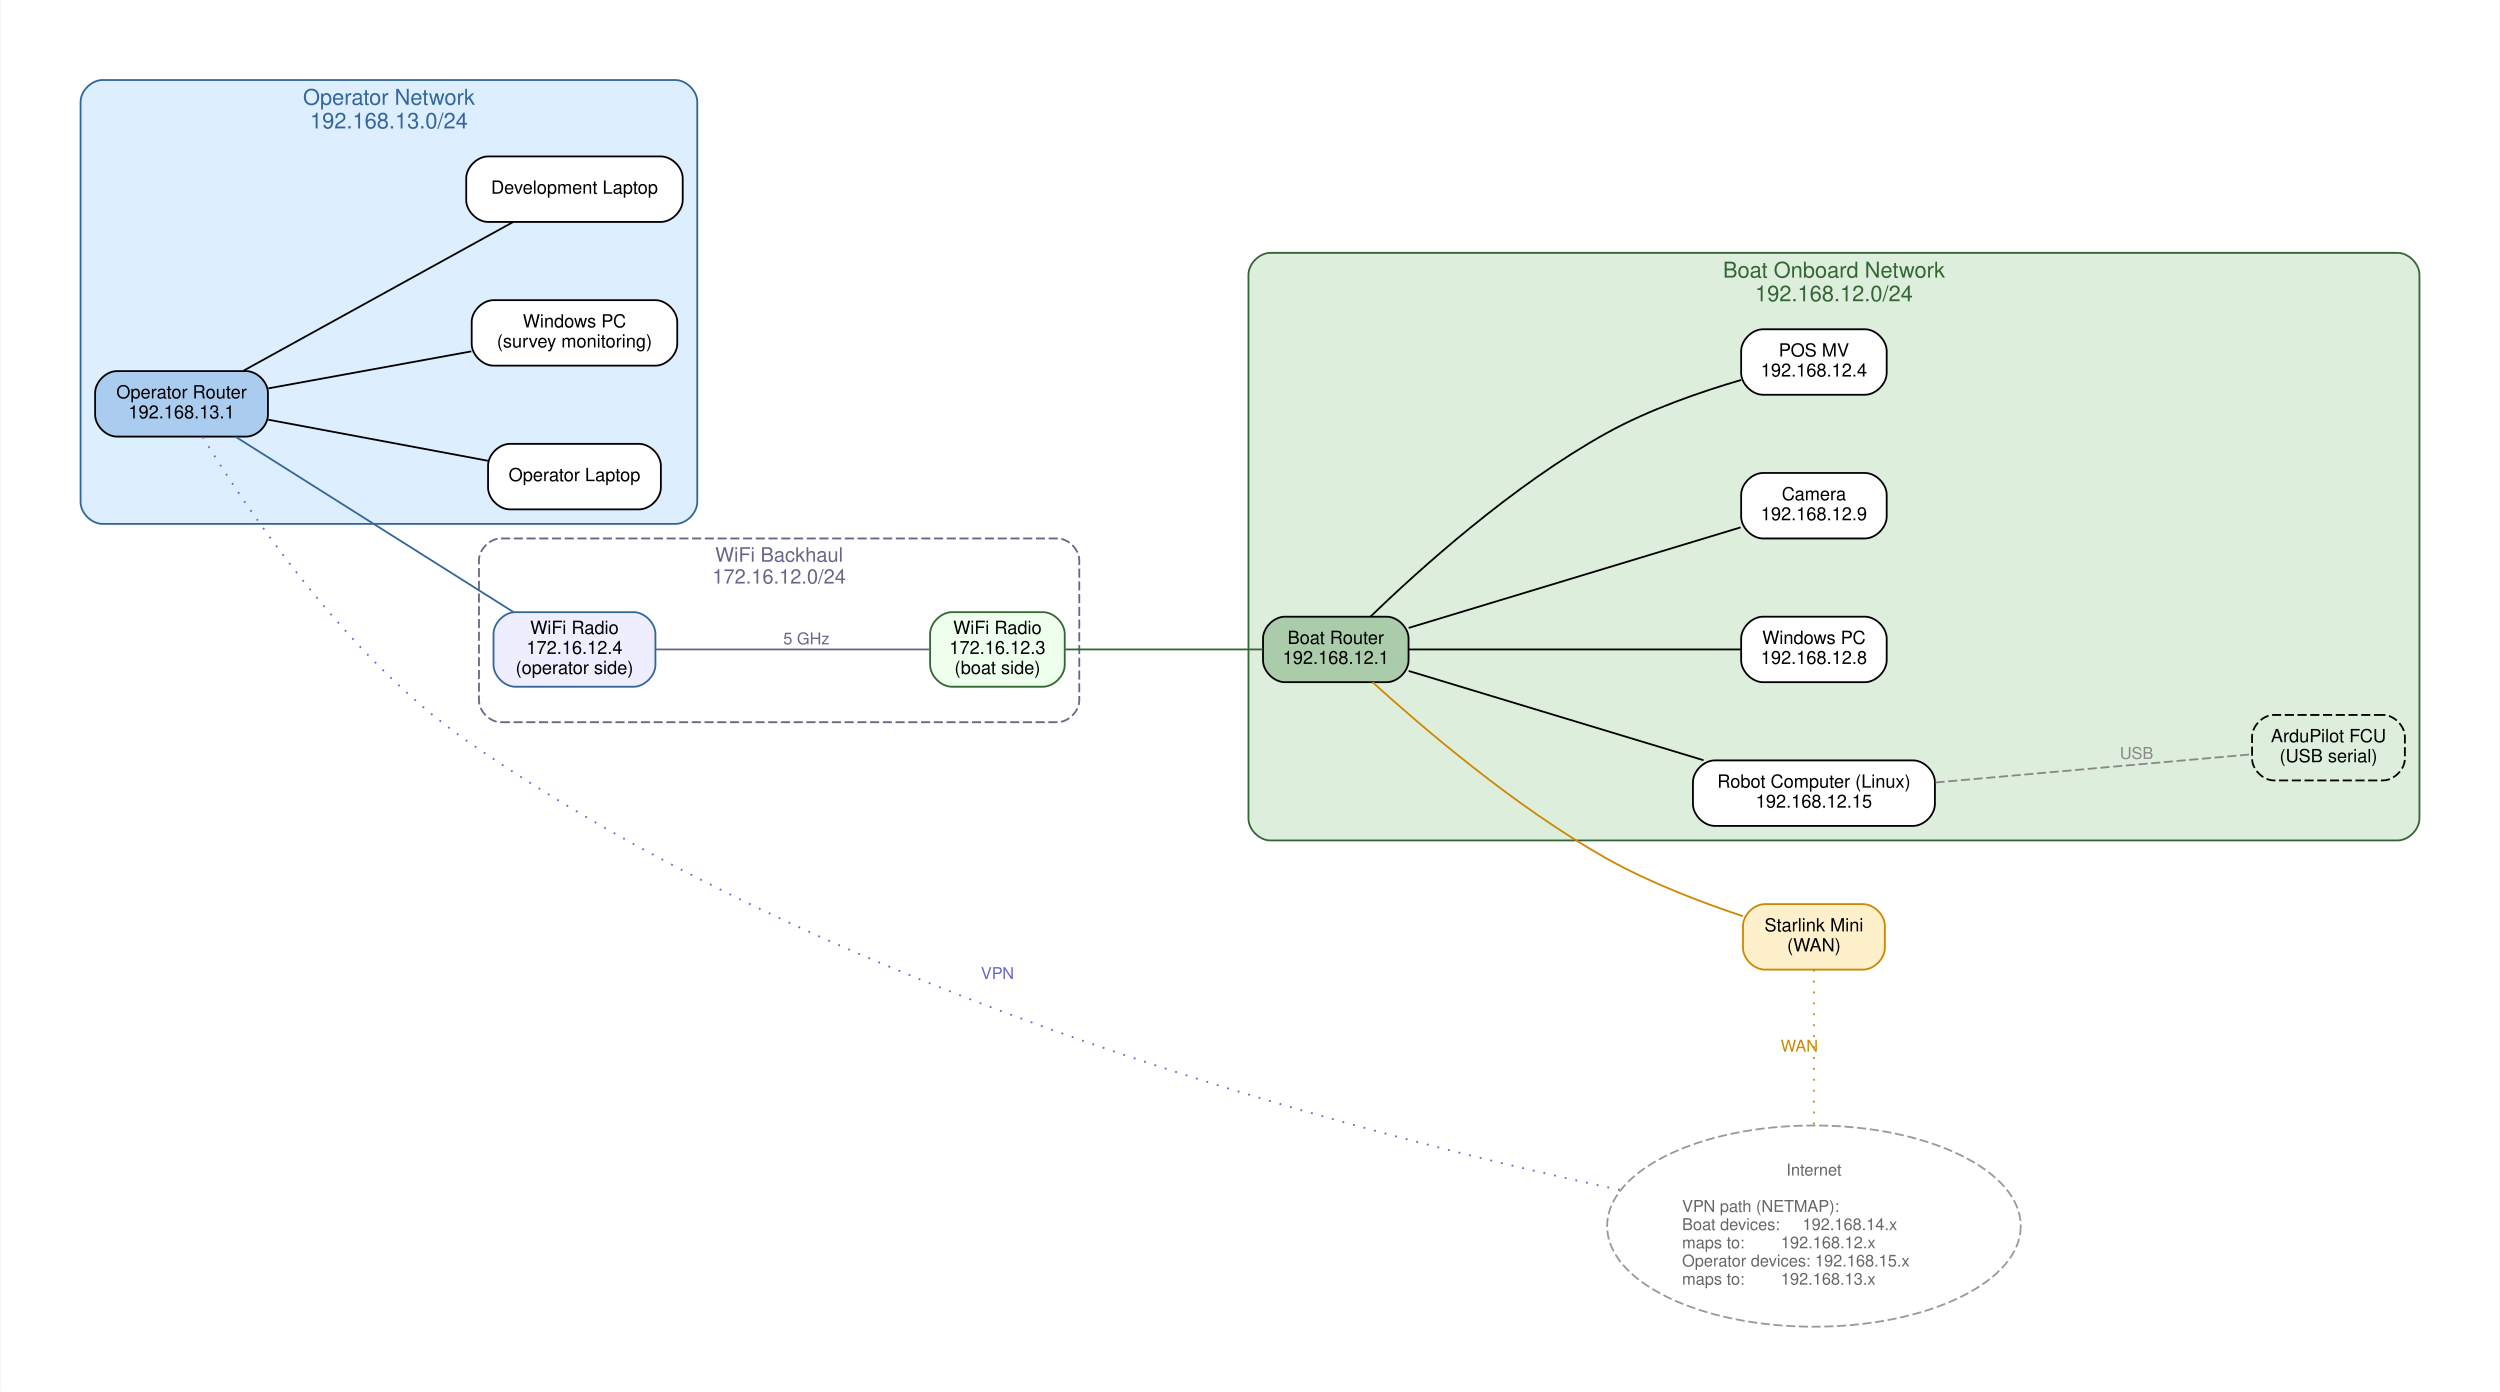
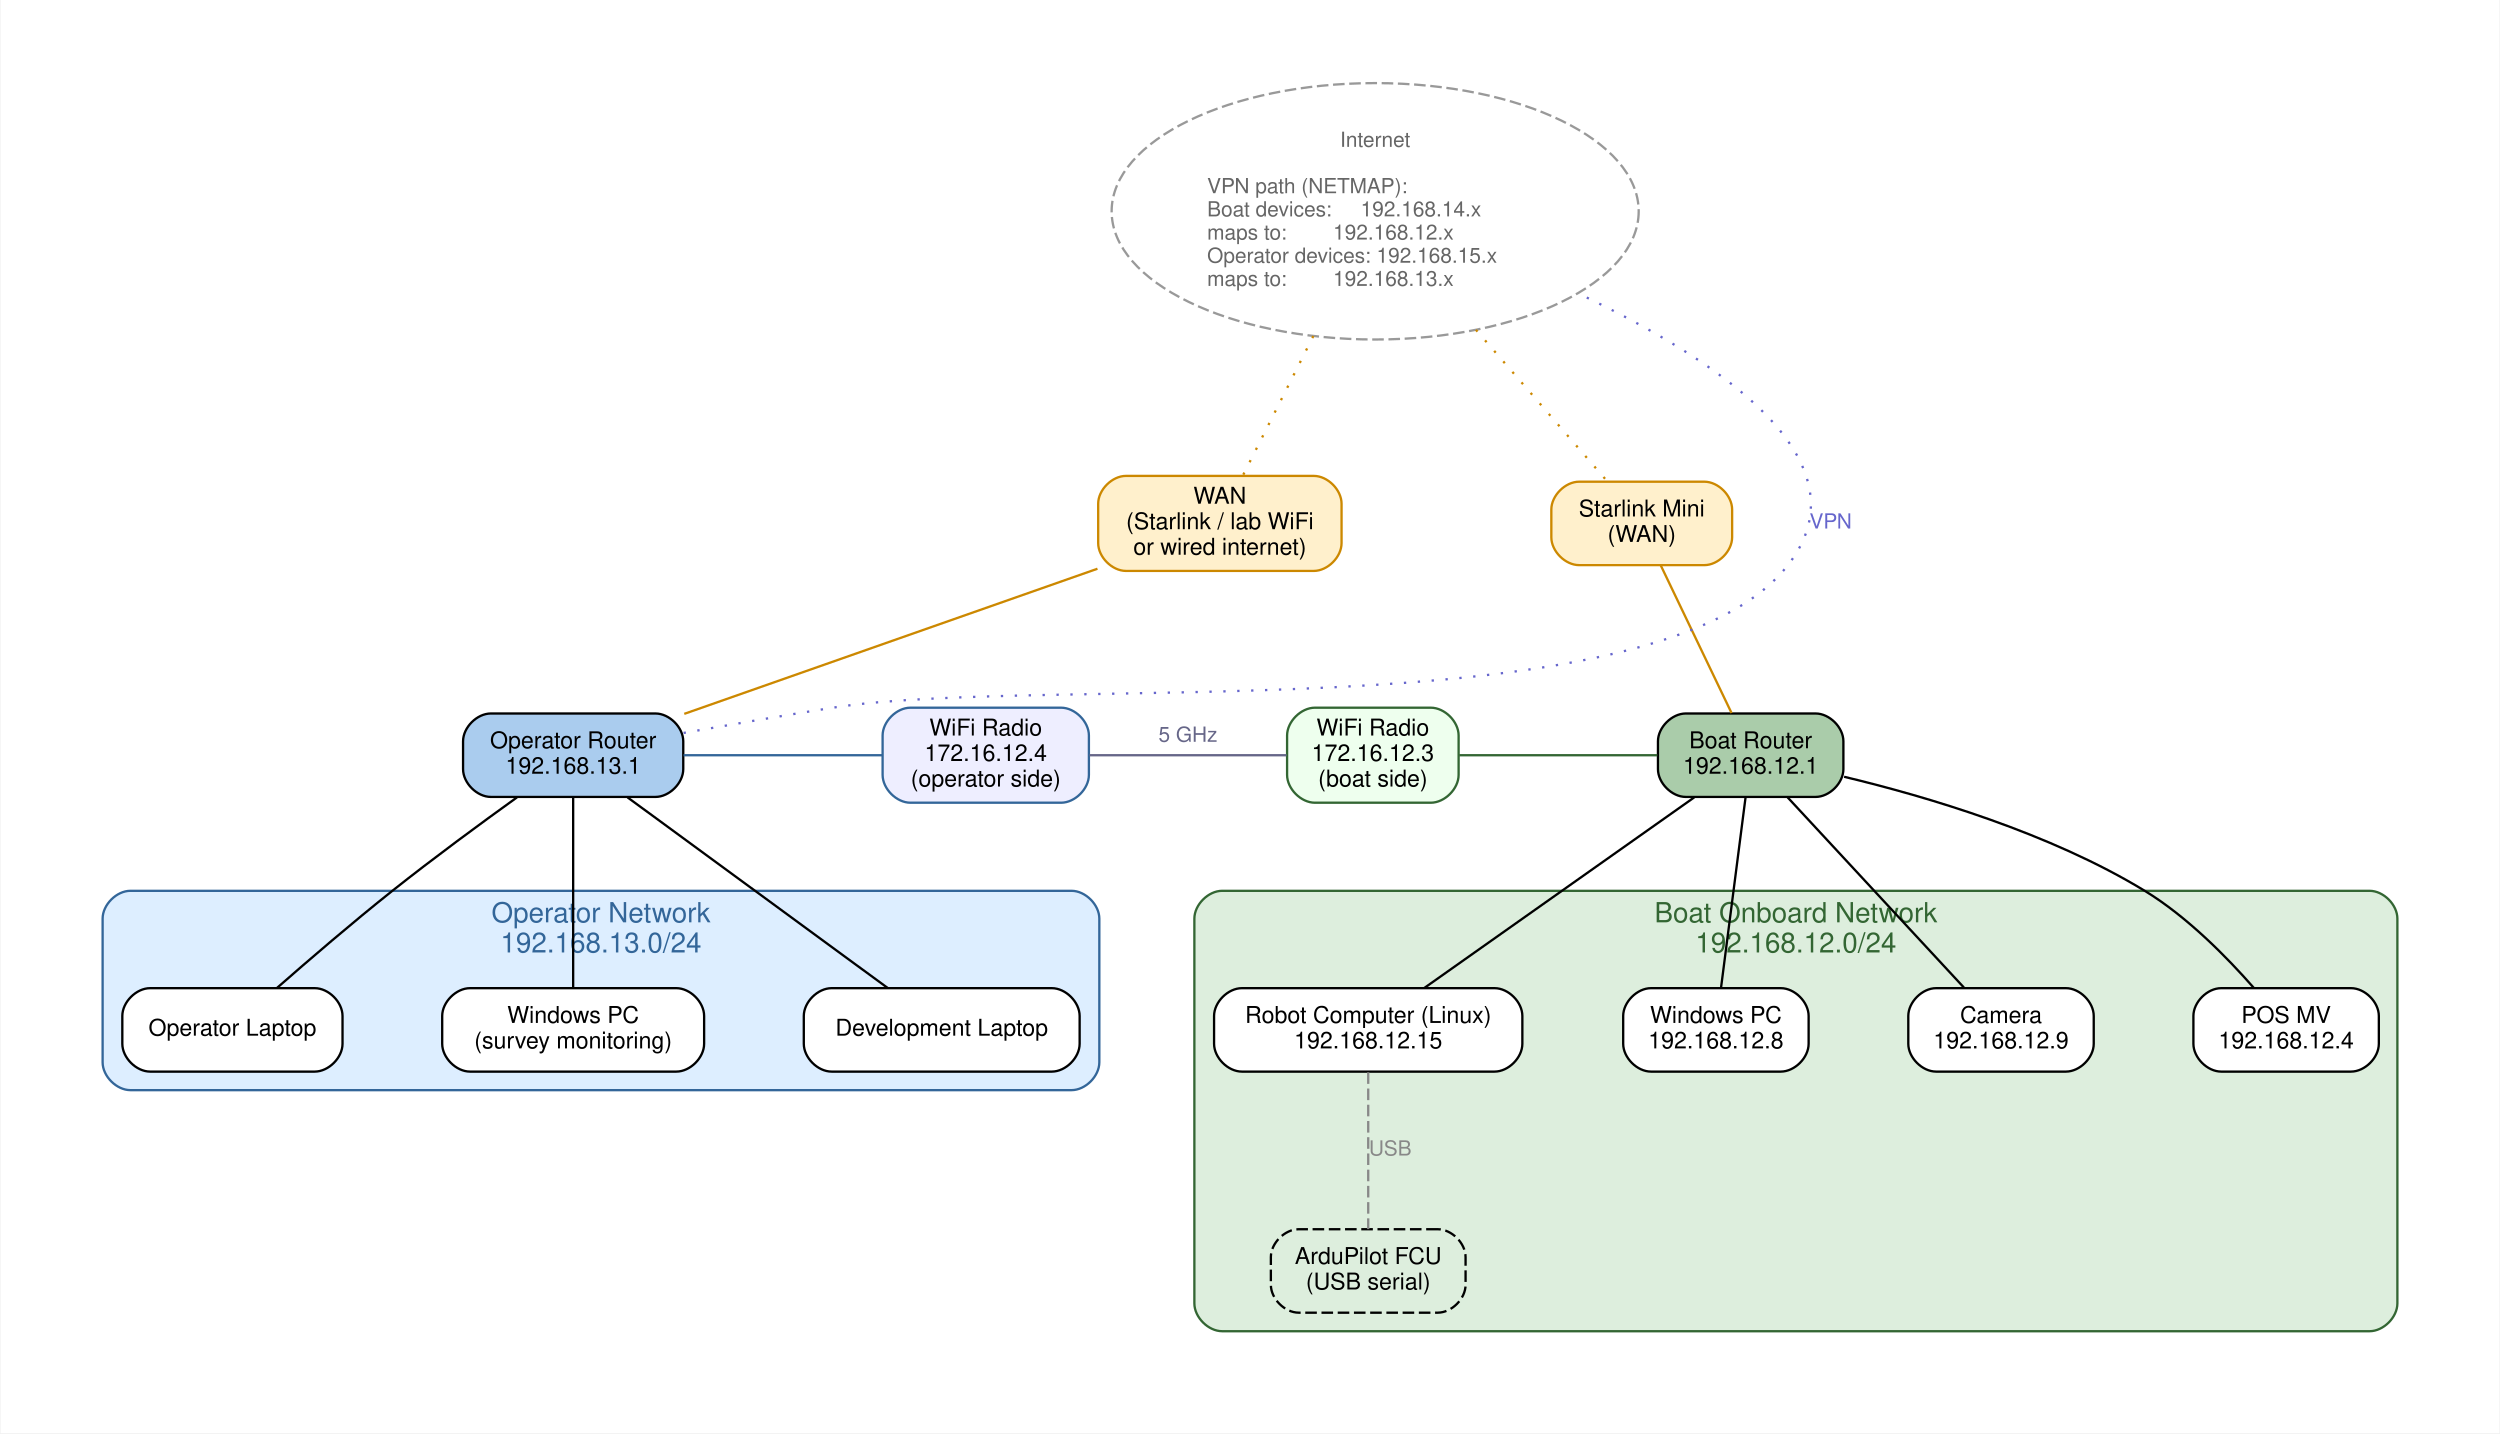
- <svg xmlns="http://www.w3.org/2000/svg" width="1374pt" height="765pt" viewBox="0.00 0.00 1373.69 765.15">
-   <g id="graph0" class="graph" transform="scale(1 1) rotate(0) translate(36 729.15)">
-     <polygon fill="white" stroke="transparent" points="-36,36 -36,-729.15 1337.69,-729.15 1337.69,36 -36,36" />
+ <svg xmlns="http://www.w3.org/2000/svg" width="1078pt" height="618pt" viewBox="0.00 0.00 1078.00 618.31">
+   <g id="graph0" class="graph" transform="scale(1 1) rotate(0) translate(36 582.31)">
+     <polygon fill="white" stroke="transparent" points="-36,36 -36,-582.31 1042,-582.31 1042,36 -36,36" />
    <g id="clust1" class="cluster">
-       <path fill="#ddeeff" stroke="#336699" d="M20,-441.15C20,-441.15 335,-441.15 335,-441.15 341,-441.15 347,-447.15 347,-453.15 347,-453.15 347,-673.15 347,-673.15 347,-679.15 341,-685.15 335,-685.15 335,-685.15 20,-685.15 20,-685.15 14,-685.15 8,-679.15 8,-673.15 8,-673.15 8,-453.15 8,-453.15 8,-447.15 14,-441.15 20,-441.15" />
-       <text text-anchor="middle" x="177.5" y="-671.55" font-family="Helvetica,sans-Serif" font-size="12.00" fill="#336699">Operator Network</text>
-       <text text-anchor="middle" x="177.5" y="-658.55" font-family="Helvetica,sans-Serif" font-size="12.00" fill="#336699">192.168.13.0/24</text>
-     </g>
-     <g id="clust2" class="cluster">
-       <path fill="none" stroke="#666688" stroke-dasharray="5,2" d="M239,-332.15C239,-332.15 545,-332.15 545,-332.15 551,-332.15 557,-338.15 557,-344.15 557,-344.15 557,-421.15 557,-421.15 557,-427.15 551,-433.15 545,-433.15 545,-433.15 239,-433.15 239,-433.15 233,-433.15 227,-427.15 227,-421.15 227,-421.15 227,-344.15 227,-344.15 227,-338.15 233,-332.15 239,-332.15" />
-       <text text-anchor="middle" x="392" y="-420.35" font-family="Helvetica,sans-Serif" font-size="11.00" fill="#666688">WiFi Backhaul</text>
-       <text text-anchor="middle" x="392" y="-408.35" font-family="Helvetica,sans-Serif" font-size="11.00" fill="#666688">172.16.12.0/24</text>
+       <path fill="#ddeeff" stroke="#336699" d="M20,-112C20,-112 426,-112 426,-112 432,-112 438,-118 438,-124 438,-124 438,-186 438,-186 438,-192 432,-198 426,-198 426,-198 20,-198 20,-198 14,-198 8,-192 8,-186 8,-186 8,-124 8,-124 8,-118 14,-112 20,-112" />
+       <text text-anchor="middle" x="223" y="-184.4" font-family="Helvetica,sans-Serif" font-size="12.00" fill="#336699">Operator Network</text>
+       <text text-anchor="middle" x="223" y="-171.4" font-family="Helvetica,sans-Serif" font-size="12.00" fill="#336699">192.168.13.0/24</text>
    </g>
    <g id="clust3" class="cluster">
-       <path fill="#ddeedd" stroke="#336633" d="M662,-267.15C662,-267.15 1281.69,-267.15 1281.69,-267.15 1287.69,-267.15 1293.69,-273.15 1293.69,-279.15 1293.69,-279.15 1293.69,-578.15 1293.69,-578.15 1293.69,-584.15 1287.69,-590.15 1281.69,-590.15 1281.69,-590.15 662,-590.15 662,-590.15 656,-590.15 650,-584.15 650,-578.15 650,-578.15 650,-279.15 650,-279.15 650,-273.15 656,-267.15 662,-267.15" />
-       <text text-anchor="middle" x="971.84" y="-576.55" font-family="Helvetica,sans-Serif" font-size="12.00" fill="#336633">Boat Onboard Network</text>
-       <text text-anchor="middle" x="971.84" y="-563.55" font-family="Helvetica,sans-Serif" font-size="12.00" fill="#336633">192.168.12.0/24</text>
+       <path fill="#ddeedd" stroke="#336633" d="M491,-8C491,-8 986,-8 986,-8 992,-8 998,-14 998,-20 998,-20 998,-186 998,-186 998,-192 992,-198 986,-198 986,-198 491,-198 491,-198 485,-198 479,-192 479,-186 479,-186 479,-20 479,-20 479,-14 485,-8 491,-8" />
+       <text text-anchor="middle" x="738.5" y="-184.4" font-family="Helvetica,sans-Serif" font-size="12.00" fill="#336633">Boat Onboard Network</text>
+       <text text-anchor="middle" x="738.5" y="-171.4" font-family="Helvetica,sans-Serif" font-size="12.00" fill="#336633">192.168.12.0/24</text>
    </g>
    <g id="node1" class="node">
-       <path fill="#aaccee" stroke="black" d="M99,-525.15C99,-525.15 28,-525.15 28,-525.15 22,-525.15 16,-519.15 16,-513.15 16,-513.15 16,-501.15 16,-501.15 16,-495.15 22,-489.15 28,-489.15 28,-489.15 99,-489.15 99,-489.15 105,-489.15 111,-495.15 111,-501.15 111,-501.15 111,-513.15 111,-513.15 111,-519.15 105,-525.15 99,-525.15" />
-       <text text-anchor="middle" x="63.5" y="-510.15" font-family="Helvetica,sans-Serif" font-size="10.00">Operator Router</text>
-       <text text-anchor="middle" x="63.5" y="-499.15" font-family="Helvetica,sans-Serif" font-size="10.00">192.168.13.1</text>
+       <ellipse fill="none" stroke="#999999" stroke-dasharray="5,2" cx="557" cy="-491.15" rx="113.69" ry="55.31" />
+       <text text-anchor="middle" x="557" y="-518.95" font-family="Helvetica,sans-Serif" font-size="9.00" fill="#666666">Internet</text>
+       <text text-anchor="start" x="484.5" y="-498.95" font-family="Helvetica,sans-Serif" font-size="9.00" fill="#666666">VPN path (NETMAP):</text>
+       <text text-anchor="start" x="484.5" y="-488.95" font-family="Helvetica,sans-Serif" font-size="9.00" fill="#666666">Boat devices:     192.168.14.x</text>
+       <text text-anchor="start" x="484.5" y="-478.95" font-family="Helvetica,sans-Serif" font-size="9.00" fill="#666666">  maps to:        192.168.12.x</text>
+       <text text-anchor="start" x="484.5" y="-468.95" font-family="Helvetica,sans-Serif" font-size="9.00" fill="#666666">Operator devices: 192.168.15.x</text>
+       <text text-anchor="start" x="484.5" y="-458.95" font-family="Helvetica,sans-Serif" font-size="9.00" fill="#666666">  maps to:        192.168.13.x</text>
    </g>
    <g id="node2" class="node">
-       <path fill="white" stroke="black" d="M315,-485.15C315,-485.15 244,-485.15 244,-485.15 238,-485.15 232,-479.15 232,-473.15 232,-473.15 232,-461.15 232,-461.15 232,-455.15 238,-449.15 244,-449.15 244,-449.15 315,-449.15 315,-449.15 321,-449.15 327,-455.15 327,-461.15 327,-461.15 327,-473.15 327,-473.15 327,-479.15 321,-485.15 315,-485.15" />
-       <text text-anchor="middle" x="279.5" y="-464.65" font-family="Helvetica,sans-Serif" font-size="10.00">Operator Laptop</text>
+       <path fill="#fff0cc" stroke="#cc8800" d="M530.5,-377C530.5,-377 449.5,-377 449.5,-377 443.5,-377 437.5,-371 437.5,-365 437.5,-365 437.5,-348 437.5,-348 437.5,-342 443.5,-336 449.5,-336 449.5,-336 530.5,-336 530.5,-336 536.5,-336 542.5,-342 542.5,-348 542.5,-348 542.5,-365 542.5,-365 542.5,-371 536.5,-377 530.5,-377" />
+       <text text-anchor="middle" x="490" y="-365" font-family="Helvetica,sans-Serif" font-size="10.00">WAN</text>
+       <text text-anchor="middle" x="490" y="-354" font-family="Helvetica,sans-Serif" font-size="10.00">(Starlink / lab WiFi</text>
+       <text text-anchor="middle" x="490" y="-343" font-family="Helvetica,sans-Serif" font-size="10.00">or wired internet)</text>
+     </g>
+     <g id="edge10" class="edge">
+       <path fill="none" stroke="#cc8800" stroke-dasharray="1,5" d="M530.33,-437.34C519.6,-416.1 507.89,-392.93 499.87,-377.05" />
+     </g>
+     <g id="node3" class="node">
+       <path fill="#fff0cc" stroke="#cc8800" d="M699,-374.5C699,-374.5 645,-374.5 645,-374.5 639,-374.5 633,-368.5 633,-362.5 633,-362.5 633,-350.5 633,-350.5 633,-344.5 639,-338.5 645,-338.5 645,-338.5 699,-338.5 699,-338.5 705,-338.5 711,-344.5 711,-350.5 711,-350.5 711,-362.5 711,-362.5 711,-368.5 705,-374.5 699,-374.5" />
+       <text text-anchor="middle" x="672" y="-359.5" font-family="Helvetica,sans-Serif" font-size="10.00">Starlink Mini</text>
+       <text text-anchor="middle" x="672" y="-348.5" font-family="Helvetica,sans-Serif" font-size="10.00">(WAN)</text>
+     </g>
+     <g id="edge11" class="edge">
+       <path fill="none" stroke="#cc8800" stroke-dasharray="1,5" d="M600.48,-440C620.45,-416.97 642.82,-391.15 657.14,-374.64" />
+     </g>
+     <g id="node4" class="node">
+       <path fill="#aaccee" stroke="black" d="M246.5,-274.5C246.5,-274.5 175.5,-274.5 175.5,-274.5 169.5,-274.5 163.5,-268.5 163.5,-262.5 163.5,-262.5 163.5,-250.5 163.5,-250.5 163.5,-244.5 169.5,-238.5 175.5,-238.5 175.5,-238.5 246.5,-238.5 246.5,-238.5 252.5,-238.5 258.5,-244.5 258.5,-250.5 258.5,-250.5 258.5,-262.5 258.5,-262.5 258.5,-268.5 252.5,-274.5 246.5,-274.5" />
+       <text text-anchor="middle" x="211" y="-259.5" font-family="Helvetica,sans-Serif" font-size="10.00">Operator Router</text>
+       <text text-anchor="middle" x="211" y="-248.5" font-family="Helvetica,sans-Serif" font-size="10.00">192.168.13.1</text>
+     </g>
+     <g id="edge12" class="edge">
+       <path fill="none" stroke="#cc8800" d="M437.19,-336.95C385.85,-318.92 308.55,-291.76 258.93,-274.34" />
+     </g>
+     <g id="node10" class="node">
+       <path fill="#aaccaa" stroke="black" d="M747,-274.5C747,-274.5 691,-274.5 691,-274.5 685,-274.5 679,-268.5 679,-262.5 679,-262.5 679,-250.5 679,-250.5 679,-244.5 685,-238.5 691,-238.5 691,-238.5 747,-238.5 747,-238.5 753,-238.5 759,-244.5 759,-250.5 759,-250.5 759,-262.5 759,-262.5 759,-268.5 753,-274.5 747,-274.5" />
+       <text text-anchor="middle" x="719" y="-259.5" font-family="Helvetica,sans-Serif" font-size="10.00">Boat Router</text>
+       <text text-anchor="middle" x="719" y="-248.5" font-family="Helvetica,sans-Serif" font-size="10.00">192.168.12.1</text>
+     </g>
+     <g id="edge13" class="edge">
+       <path fill="none" stroke="#cc8800" d="M680.19,-338.43C688.76,-320.55 702.15,-292.63 710.75,-274.7" />
+     </g>
+     <g id="edge16" class="edge">
+       <path fill="none" stroke="#6666cc" stroke-dasharray="1,5" d="M258.64,-266.11C278.51,-269.62 301.85,-273.64 323,-277 413.91,-291.45 672.72,-266.43 733,-336 772.56,-381.67 706.73,-426.31 644.62,-455.7" />
+       <text text-anchor="middle" x="753.5" y="-354.3" font-family="Helvetica,sans-Serif" font-size="9.00" fill="#6666cc">VPN</text>
+     </g>
+     <g id="node5" class="node">
+       <path fill="white" stroke="black" d="M99.5,-156C99.5,-156 28.5,-156 28.5,-156 22.5,-156 16.5,-150 16.5,-144 16.5,-144 16.5,-132 16.5,-132 16.5,-126 22.5,-120 28.5,-120 28.5,-120 99.5,-120 99.5,-120 105.5,-120 111.5,-126 111.5,-132 111.5,-132 111.5,-144 111.5,-144 111.5,-150 105.5,-156 99.5,-156" />
+       <text text-anchor="middle" x="64" y="-135.5" font-family="Helvetica,sans-Serif" font-size="10.00">Operator Laptop</text>
    </g>
    <g id="edge1" class="edge">
-       <path fill="none" stroke="black" d="M111.2,-498.43C146.99,-491.74 196.14,-482.55 231.9,-475.86" />
+       <path fill="none" stroke="black" d="M186.77,-238.32C171.19,-227.12 150.65,-212.02 133,-198 115.85,-184.37 96.98,-168.15 83.31,-156.17" />
    </g>
-     <g id="node3" class="node">
-       <path fill="white" stroke="black" d="M324,-564.15C324,-564.15 235,-564.15 235,-564.15 229,-564.15 223,-558.15 223,-552.15 223,-552.15 223,-540.15 223,-540.15 223,-534.15 229,-528.15 235,-528.15 235,-528.15 324,-528.15 324,-528.15 330,-528.15 336,-534.15 336,-540.15 336,-540.15 336,-552.15 336,-552.15 336,-558.15 330,-564.15 324,-564.15" />
-       <text text-anchor="middle" x="279.5" y="-549.15" font-family="Helvetica,sans-Serif" font-size="10.00">Windows PC</text>
-       <text text-anchor="middle" x="279.5" y="-538.15" font-family="Helvetica,sans-Serif" font-size="10.00">(survey monitoring)</text>
+     <g id="node6" class="node">
+       <path fill="white" stroke="black" d="M255.5,-156C255.5,-156 166.5,-156 166.5,-156 160.5,-156 154.5,-150 154.5,-144 154.5,-144 154.5,-132 154.5,-132 154.5,-126 160.5,-120 166.5,-120 166.5,-120 255.5,-120 255.5,-120 261.5,-120 267.5,-126 267.5,-132 267.5,-132 267.5,-144 267.5,-144 267.5,-150 261.5,-156 255.5,-156" />
+       <text text-anchor="middle" x="211" y="-141" font-family="Helvetica,sans-Serif" font-size="10.00">Windows PC</text>
+       <text text-anchor="middle" x="211" y="-130" font-family="Helvetica,sans-Serif" font-size="10.00">(survey monitoring)</text>
    </g>
    <g id="edge2" class="edge">
-       <path fill="none" stroke="black" d="M111.2,-515.66C144.04,-521.65 188.12,-529.68 222.79,-536" />
+       <path fill="none" stroke="black" d="M211,-238.31C211,-216.28 211,-178.32 211,-156.26" />
    </g>
-     <g id="node4" class="node">
-       <path fill="white" stroke="black" d="M327,-643.15C327,-643.15 232,-643.15 232,-643.15 226,-643.15 220,-637.15 220,-631.15 220,-631.15 220,-619.15 220,-619.15 220,-613.15 226,-607.15 232,-607.15 232,-607.15 327,-607.15 327,-607.15 333,-607.15 339,-613.15 339,-619.15 339,-619.15 339,-631.15 339,-631.15 339,-637.15 333,-643.15 327,-643.15" />
-       <text text-anchor="middle" x="279.5" y="-622.65" font-family="Helvetica,sans-Serif" font-size="10.00">Development Laptop</text>
+     <g id="node7" class="node">
+       <path fill="white" stroke="black" d="M417.5,-156C417.5,-156 322.5,-156 322.5,-156 316.5,-156 310.5,-150 310.5,-144 310.5,-144 310.5,-132 310.5,-132 310.5,-126 316.5,-120 322.5,-120 322.5,-120 417.5,-120 417.5,-120 423.5,-120 429.5,-126 429.5,-132 429.5,-132 429.5,-144 429.5,-144 429.5,-150 423.5,-156 417.5,-156" />
+       <text text-anchor="middle" x="370" y="-135.5" font-family="Helvetica,sans-Serif" font-size="10.00">Development Laptop</text>
    </g>
    <g id="edge3" class="edge">
-       <path fill="none" stroke="black" d="M97.47,-525.33C137.8,-547.57 205.66,-584.99 245.85,-607.15" />
+       <path fill="none" stroke="black" d="M234.46,-238.31C264.61,-216.22 316.63,-178.1 346.7,-156.07" />
    </g>
-     <g id="node5" class="node">
-       <path fill="#eeeeff" stroke="#336699" d="M312,-392.65C312,-392.65 247,-392.65 247,-392.65 241,-392.65 235,-386.65 235,-380.65 235,-380.65 235,-363.65 235,-363.65 235,-357.65 241,-351.65 247,-351.65 247,-351.65 312,-351.65 312,-351.65 318,-351.65 324,-357.65 324,-363.65 324,-363.65 324,-380.65 324,-380.65 324,-386.65 318,-392.65 312,-392.65" />
-       <text text-anchor="middle" x="279.5" y="-380.65" font-family="Helvetica,sans-Serif" font-size="10.00">WiFi Radio</text>
-       <text text-anchor="middle" x="279.5" y="-369.65" font-family="Helvetica,sans-Serif" font-size="10.00">172.16.12.4</text>
-       <text text-anchor="middle" x="279.5" y="-358.65" font-family="Helvetica,sans-Serif" font-size="10.00">(operator side)</text>
+     <g id="node8" class="node">
+       <path fill="#eeeeff" stroke="#336699" d="M421.5,-277C421.5,-277 356.5,-277 356.5,-277 350.5,-277 344.5,-271 344.5,-265 344.5,-265 344.5,-248 344.5,-248 344.5,-242 350.5,-236 356.5,-236 356.5,-236 421.5,-236 421.5,-236 427.5,-236 433.5,-242 433.5,-248 433.5,-248 433.5,-265 433.5,-265 433.5,-271 427.5,-277 421.5,-277" />
+       <text text-anchor="middle" x="389" y="-265" font-family="Helvetica,sans-Serif" font-size="10.00">WiFi Radio</text>
+       <text text-anchor="middle" x="389" y="-254" font-family="Helvetica,sans-Serif" font-size="10.00">172.16.12.4</text>
+       <text text-anchor="middle" x="389" y="-243" font-family="Helvetica,sans-Serif" font-size="10.00">(operator side)</text>
    </g>
-     <g id="edge10" class="edge">
-       <path fill="none" stroke="#336699" d="M93.36,-488.95C133.06,-463.9 204.33,-418.95 245.9,-392.72" />
+     <g id="edge14" class="edge">
+       <path fill="none" stroke="#336699" d="M258.63,-256.5C287.23,-256.5 315.84,-256.5 344.44,-256.5" />
+     </g>
+     <g id="node9" class="node">
+       <path fill="#eeffee" stroke="#336633" d="M581,-277C581,-277 531,-277 531,-277 525,-277 519,-271 519,-265 519,-265 519,-248 519,-248 519,-242 525,-236 531,-236 531,-236 581,-236 581,-236 587,-236 593,-242 593,-248 593,-248 593,-265 593,-265 593,-271 587,-277 581,-277" />
+       <text text-anchor="middle" x="556" y="-265" font-family="Helvetica,sans-Serif" font-size="10.00">WiFi Radio</text>
+       <text text-anchor="middle" x="556" y="-254" font-family="Helvetica,sans-Serif" font-size="10.00">172.16.12.3</text>
+       <text text-anchor="middle" x="556" y="-243" font-family="Helvetica,sans-Serif" font-size="10.00">(boat side)</text>
+     </g>
+     <g id="edge4" class="edge">
+       <path fill="none" stroke="#666688" d="M433.75,-256.5C460.32,-256.5 493.62,-256.5 518.75,-256.5" />
+       <text text-anchor="middle" x="476.25" y="-262.3" font-family="Helvetica,sans-Serif" font-size="9.00" fill="#666688">5 GHz</text>
+     </g>
+     <g id="edge15" class="edge">
+       <path fill="none" stroke="#336633" d="M593.25,-256.5C621.74,-256.5 650.23,-256.5 678.72,-256.5" />
+     </g>
+     <g id="node11" class="node">
+       <path fill="white" stroke="black" d="M608.5,-156C608.5,-156 499.5,-156 499.5,-156 493.5,-156 487.5,-150 487.5,-144 487.5,-144 487.5,-132 487.5,-132 487.5,-126 493.5,-120 499.5,-120 499.5,-120 608.5,-120 608.5,-120 614.5,-120 620.5,-126 620.5,-132 620.5,-132 620.5,-144 620.5,-144 620.5,-150 614.5,-156 608.5,-156" />
+       <text text-anchor="middle" x="554" y="-141" font-family="Helvetica,sans-Serif" font-size="10.00">Robot Computer (Linux)</text>
+       <text text-anchor="middle" x="554" y="-130" font-family="Helvetica,sans-Serif" font-size="10.00">192.168.12.15</text>
+     </g>
+     <g id="edge5" class="edge">
+       <path fill="none" stroke="black" d="M694.65,-238.31C663.37,-216.22 609.38,-178.1 578.18,-156.07" />
+     </g>
+     <g id="node12" class="node">
+       <path fill="white" stroke="black" d="M732,-156C732,-156 676,-156 676,-156 670,-156 664,-150 664,-144 664,-144 664,-132 664,-132 664,-126 670,-120 676,-120 676,-120 732,-120 732,-120 738,-120 744,-126 744,-132 744,-132 744,-144 744,-144 744,-150 738,-156 732,-156" />
+       <text text-anchor="middle" x="704" y="-141" font-family="Helvetica,sans-Serif" font-size="10.00">Windows PC</text>
+       <text text-anchor="middle" x="704" y="-130" font-family="Helvetica,sans-Serif" font-size="10.00">192.168.12.8</text>
+     </g>
+     <g id="edge6" class="edge">
+       <path fill="none" stroke="black" d="M716.79,-238.31C713.95,-216.28 709.06,-178.32 706.22,-156.26" />
+     </g>
+     <g id="node13" class="node">
+       <path fill="white" stroke="black" d="M855,-156C855,-156 799,-156 799,-156 793,-156 787,-150 787,-144 787,-144 787,-132 787,-132 787,-126 793,-120 799,-120 799,-120 855,-120 855,-120 861,-120 867,-126 867,-132 867,-132 867,-144 867,-144 867,-150 861,-156 855,-156" />
+       <text text-anchor="middle" x="827" y="-141" font-family="Helvetica,sans-Serif" font-size="10.00">Camera</text>
+       <text text-anchor="middle" x="827" y="-130" font-family="Helvetica,sans-Serif" font-size="10.00">192.168.12.9</text>
+     </g>
+     <g id="edge7" class="edge">
+       <path fill="none" stroke="black" d="M734.94,-238.31C755.35,-216.28 790.55,-178.32 811,-156.26" />
    </g>
    <g id="node14" class="node">
-       <ellipse fill="none" stroke="#999999" stroke-dasharray="5,2" cx="960.84" cy="-55.15" rx="113.69" ry="55.31" />
-       <text text-anchor="middle" x="960.84" y="-82.95" font-family="Helvetica,sans-Serif" font-size="9.00" fill="#666666">Internet</text>
-       <text text-anchor="start" x="888.34" y="-62.95" font-family="Helvetica,sans-Serif" font-size="9.00" fill="#666666">VPN path (NETMAP):</text>
-       <text text-anchor="start" x="888.34" y="-52.95" font-family="Helvetica,sans-Serif" font-size="9.00" fill="#666666">Boat devices:     192.168.14.x</text>
-       <text text-anchor="start" x="888.34" y="-42.95" font-family="Helvetica,sans-Serif" font-size="9.00" fill="#666666">  maps to:        192.168.12.x</text>
-       <text text-anchor="start" x="888.34" y="-32.95" font-family="Helvetica,sans-Serif" font-size="9.00" fill="#666666">Operator devices: 192.168.15.x</text>
-       <text text-anchor="start" x="888.34" y="-22.95" font-family="Helvetica,sans-Serif" font-size="9.00" fill="#666666">  maps to:        192.168.13.x</text>
-     </g>
-     <g id="edge14" class="edge">
-       <path fill="none" stroke="#6666cc" stroke-dasharray="1,5" d="M75.18,-488.9C97.52,-452.23 152.72,-369.08 220,-322.15 420.76,-182.12 703.1,-107.28 854.35,-75" />
-       <text text-anchor="middle" x="512" y="-190.95" font-family="Helvetica,sans-Serif" font-size="9.00" fill="#6666cc">VPN</text>
-     </g>
-     <g id="node6" class="node">
-       <path fill="#eeffee" stroke="#336633" d="M537,-392.65C537,-392.65 487,-392.65 487,-392.65 481,-392.65 475,-386.65 475,-380.65 475,-380.65 475,-363.65 475,-363.65 475,-357.65 481,-351.65 487,-351.65 487,-351.65 537,-351.65 537,-351.65 543,-351.65 549,-357.65 549,-363.65 549,-363.65 549,-380.65 549,-380.65 549,-386.65 543,-392.65 537,-392.65" />
-       <text text-anchor="middle" x="512" y="-380.65" font-family="Helvetica,sans-Serif" font-size="10.00">WiFi Radio</text>
-       <text text-anchor="middle" x="512" y="-369.65" font-family="Helvetica,sans-Serif" font-size="10.00">172.16.12.3</text>
-       <text text-anchor="middle" x="512" y="-358.65" font-family="Helvetica,sans-Serif" font-size="10.00">(boat side)</text>
-     </g>
-     <g id="edge4" class="edge">
-       <path fill="none" stroke="#666688" d="M324.13,-372.15C367.72,-372.15 433.96,-372.15 474.75,-372.15" />
-       <text text-anchor="middle" x="407" y="-374.95" font-family="Helvetica,sans-Serif" font-size="9.00" fill="#666688">5 GHz</text>
-     </g>
-     <g id="node7" class="node">
-       <path fill="#aaccaa" stroke="black" d="M726,-390.15C726,-390.15 670,-390.15 670,-390.15 664,-390.15 658,-384.15 658,-378.15 658,-378.15 658,-366.15 658,-366.15 658,-360.15 664,-354.15 670,-354.15 670,-354.15 726,-354.15 726,-354.15 732,-354.15 738,-360.15 738,-366.15 738,-366.15 738,-378.15 738,-378.15 738,-384.15 732,-390.15 726,-390.15" />
-       <text text-anchor="middle" x="698" y="-375.15" font-family="Helvetica,sans-Serif" font-size="10.00">Boat Router</text>
-       <text text-anchor="middle" x="698" y="-364.15" font-family="Helvetica,sans-Serif" font-size="10.00">192.168.12.1</text>
-     </g>
-     <g id="edge11" class="edge">
-       <path fill="none" stroke="#336633" d="M549.35,-372.15C580.67,-372.15 625.76,-372.15 657.86,-372.15" />
-     </g>
-     <g id="node8" class="node">
-       <path fill="white" stroke="black" d="M1015.34,-311.15C1015.34,-311.15 906.34,-311.15 906.34,-311.15 900.34,-311.15 894.34,-305.15 894.34,-299.15 894.34,-299.15 894.34,-287.15 894.34,-287.15 894.34,-281.15 900.34,-275.15 906.34,-275.15 906.34,-275.15 1015.34,-275.15 1015.34,-275.15 1021.34,-275.15 1027.34,-281.15 1027.34,-287.15 1027.34,-287.15 1027.34,-299.15 1027.34,-299.15 1027.34,-305.15 1021.34,-311.15 1015.34,-311.15" />
-       <text text-anchor="middle" x="960.84" y="-296.15" font-family="Helvetica,sans-Serif" font-size="10.00">Robot Computer (Linux)</text>
-       <text text-anchor="middle" x="960.84" y="-285.15" font-family="Helvetica,sans-Serif" font-size="10.00">192.168.12.15</text>
-     </g>
-     <g id="edge5" class="edge">
-       <path fill="none" stroke="black" d="M738.05,-360.33C780.97,-347.33 850.42,-326.29 900.18,-311.23" />
-     </g>
-     <g id="node9" class="node">
-       <path fill="white" stroke="black" d="M988.84,-390.15C988.84,-390.15 932.84,-390.15 932.84,-390.15 926.84,-390.15 920.84,-384.15 920.84,-378.15 920.84,-378.15 920.84,-366.15 920.84,-366.15 920.84,-360.15 926.84,-354.15 932.84,-354.15 932.84,-354.15 988.84,-354.15 988.84,-354.15 994.84,-354.15 1000.84,-360.15 1000.84,-366.15 1000.84,-366.15 1000.84,-378.15 1000.84,-378.15 1000.84,-384.15 994.84,-390.15 988.84,-390.15" />
-       <text text-anchor="middle" x="960.84" y="-375.15" font-family="Helvetica,sans-Serif" font-size="10.00">Windows PC</text>
-       <text text-anchor="middle" x="960.84" y="-364.15" font-family="Helvetica,sans-Serif" font-size="10.00">192.168.12.8</text>
-     </g>
-     <g id="edge6" class="edge">
-       <path fill="none" stroke="black" d="M738.05,-372.15C787.23,-372.15 871.23,-372.15 920.53,-372.15" />
-     </g>
-     <g id="node10" class="node">
-       <path fill="white" stroke="black" d="M988.84,-469.15C988.84,-469.15 932.84,-469.15 932.84,-469.15 926.84,-469.15 920.84,-463.15 920.84,-457.15 920.84,-457.15 920.84,-445.15 920.84,-445.15 920.84,-439.15 926.84,-433.15 932.84,-433.15 932.84,-433.15 988.84,-433.15 988.84,-433.15 994.84,-433.15 1000.84,-439.15 1000.84,-445.15 1000.84,-445.15 1000.84,-457.15 1000.84,-457.15 1000.84,-463.15 994.84,-469.15 988.84,-469.15" />
-       <text text-anchor="middle" x="960.84" y="-454.15" font-family="Helvetica,sans-Serif" font-size="10.00">Camera</text>
-       <text text-anchor="middle" x="960.84" y="-443.15" font-family="Helvetica,sans-Serif" font-size="10.00">192.168.12.9</text>
-     </g>
-     <g id="edge7" class="edge">
-       <path fill="none" stroke="black" d="M738.05,-383.98C787.23,-398.87 871.23,-424.32 920.53,-439.25" />
-     </g>
-     <g id="node11" class="node">
-       <path fill="white" stroke="black" d="M988.84,-548.15C988.84,-548.15 932.84,-548.15 932.84,-548.15 926.84,-548.15 920.84,-542.15 920.84,-536.15 920.84,-536.15 920.84,-524.15 920.84,-524.15 920.84,-518.15 926.84,-512.15 932.84,-512.15 932.84,-512.15 988.84,-512.15 988.84,-512.15 994.84,-512.15 1000.84,-518.15 1000.84,-524.15 1000.84,-524.15 1000.84,-536.15 1000.84,-536.15 1000.84,-542.15 994.84,-548.15 988.84,-548.15" />
-       <text text-anchor="middle" x="960.84" y="-533.15" font-family="Helvetica,sans-Serif" font-size="10.00">POS MV</text>
-       <text text-anchor="middle" x="960.84" y="-522.15" font-family="Helvetica,sans-Serif" font-size="10.00">192.168.12.4</text>
+       <path fill="white" stroke="black" d="M978,-156C978,-156 922,-156 922,-156 916,-156 910,-150 910,-144 910,-144 910,-132 910,-132 910,-126 916,-120 922,-120 922,-120 978,-120 978,-120 984,-120 990,-126 990,-132 990,-132 990,-144 990,-144 990,-150 984,-156 978,-156" />
+       <text text-anchor="middle" x="950" y="-141" font-family="Helvetica,sans-Serif" font-size="10.00">POS MV</text>
+       <text text-anchor="middle" x="950" y="-130" font-family="Helvetica,sans-Serif" font-size="10.00">192.168.12.4</text>
    </g>
    <g id="edge8" class="edge">
-       <path fill="none" stroke="black" d="M717.1,-390.23C743.57,-415.8 795.35,-462.6 847,-491.15 870.22,-503.99 898.43,-513.74 920.84,-520.28" />
+       <path fill="none" stroke="black" d="M759.3,-247.2C795.18,-238.61 848.16,-222.89 889,-198 907.37,-186.8 924.62,-169.19 936.06,-156.12" />
    </g>
-     <g id="node13" class="node">
-       <path fill="#fff0cc" stroke="#cc8800" d="M987.84,-232.15C987.84,-232.15 933.84,-232.15 933.84,-232.15 927.84,-232.15 921.84,-226.15 921.84,-220.15 921.84,-220.15 921.84,-208.15 921.84,-208.15 921.84,-202.15 927.84,-196.15 933.84,-196.15 933.84,-196.15 987.84,-196.15 987.84,-196.15 993.84,-196.15 999.84,-202.15 999.84,-208.15 999.84,-208.15 999.84,-220.15 999.84,-220.15 999.84,-226.15 993.84,-232.15 987.84,-232.15" />
-       <text text-anchor="middle" x="960.84" y="-217.15" font-family="Helvetica,sans-Serif" font-size="10.00">Starlink Mini</text>
-       <text text-anchor="middle" x="960.84" y="-206.15" font-family="Helvetica,sans-Serif" font-size="10.00">(WAN)</text>
-     </g>
-     <g id="edge12" class="edge">
-       <path fill="none" stroke="#cc8800" d="M718.24,-354.12C745.27,-329.55 796.8,-285.39 847,-257.15 870.66,-243.85 899.26,-233 921.75,-225.53" />
-     </g>
-     <g id="node12" class="node">
-       <path fill="none" stroke="black" stroke-dasharray="5,2" d="M1273.69,-336.15C1273.69,-336.15 1213.69,-336.15 1213.69,-336.15 1207.69,-336.15 1201.69,-330.15 1201.69,-324.15 1201.69,-324.15 1201.69,-312.15 1201.69,-312.15 1201.69,-306.15 1207.69,-300.15 1213.69,-300.15 1213.69,-300.15 1273.69,-300.15 1273.69,-300.15 1279.69,-300.15 1285.69,-306.15 1285.69,-312.15 1285.69,-312.15 1285.69,-324.15 1285.69,-324.15 1285.69,-330.15 1279.69,-336.15 1273.69,-336.15" />
-       <text text-anchor="middle" x="1243.69" y="-321.15" font-family="Helvetica,sans-Serif" font-size="10.00">ArduPilot FCU</text>
-       <text text-anchor="middle" x="1243.69" y="-310.15" font-family="Helvetica,sans-Serif" font-size="10.00">(USB serial)</text>
+     <g id="node15" class="node">
+       <path fill="none" stroke="black" stroke-dasharray="5,2" d="M584,-52C584,-52 524,-52 524,-52 518,-52 512,-46 512,-40 512,-40 512,-28 512,-28 512,-22 518,-16 524,-16 524,-16 584,-16 584,-16 590,-16 596,-22 596,-28 596,-28 596,-40 596,-40 596,-46 590,-52 584,-52" />
+       <text text-anchor="middle" x="554" y="-37" font-family="Helvetica,sans-Serif" font-size="10.00">ArduPilot FCU</text>
+       <text text-anchor="middle" x="554" y="-26" font-family="Helvetica,sans-Serif" font-size="10.00">(USB serial)</text>
    </g>
    <g id="edge9" class="edge">
-       <path fill="none" stroke="#888888" stroke-dasharray="5,2" d="M1027.69,-299.02C1081.52,-303.81 1155.94,-310.43 1201.61,-314.5" />
-       <text text-anchor="middle" x="1138.19" y="-311.95" font-family="Helvetica,sans-Serif" font-size="9.00" fill="#888888">USB</text>
-     </g>
-     <g id="edge13" class="edge">
-       <path fill="none" stroke="#cc8800" stroke-dasharray="1,5" d="M960.84,-196.09C960.84,-175.34 960.84,-140.28 960.84,-110.32" />
-       <text text-anchor="middle" x="952.84" y="-151.03" font-family="Helvetica,sans-Serif" font-size="9.00" fill="#cc8800">WAN</text>
+       <path fill="none" stroke="#888888" stroke-dasharray="5,2" d="M554,-119.7C554,-100.83 554,-70.82 554,-52.05" />
+       <text text-anchor="middle" x="563.5" y="-83.8" font-family="Helvetica,sans-Serif" font-size="9.00" fill="#888888">USB</text>
    </g>
  </g>
</svg>
